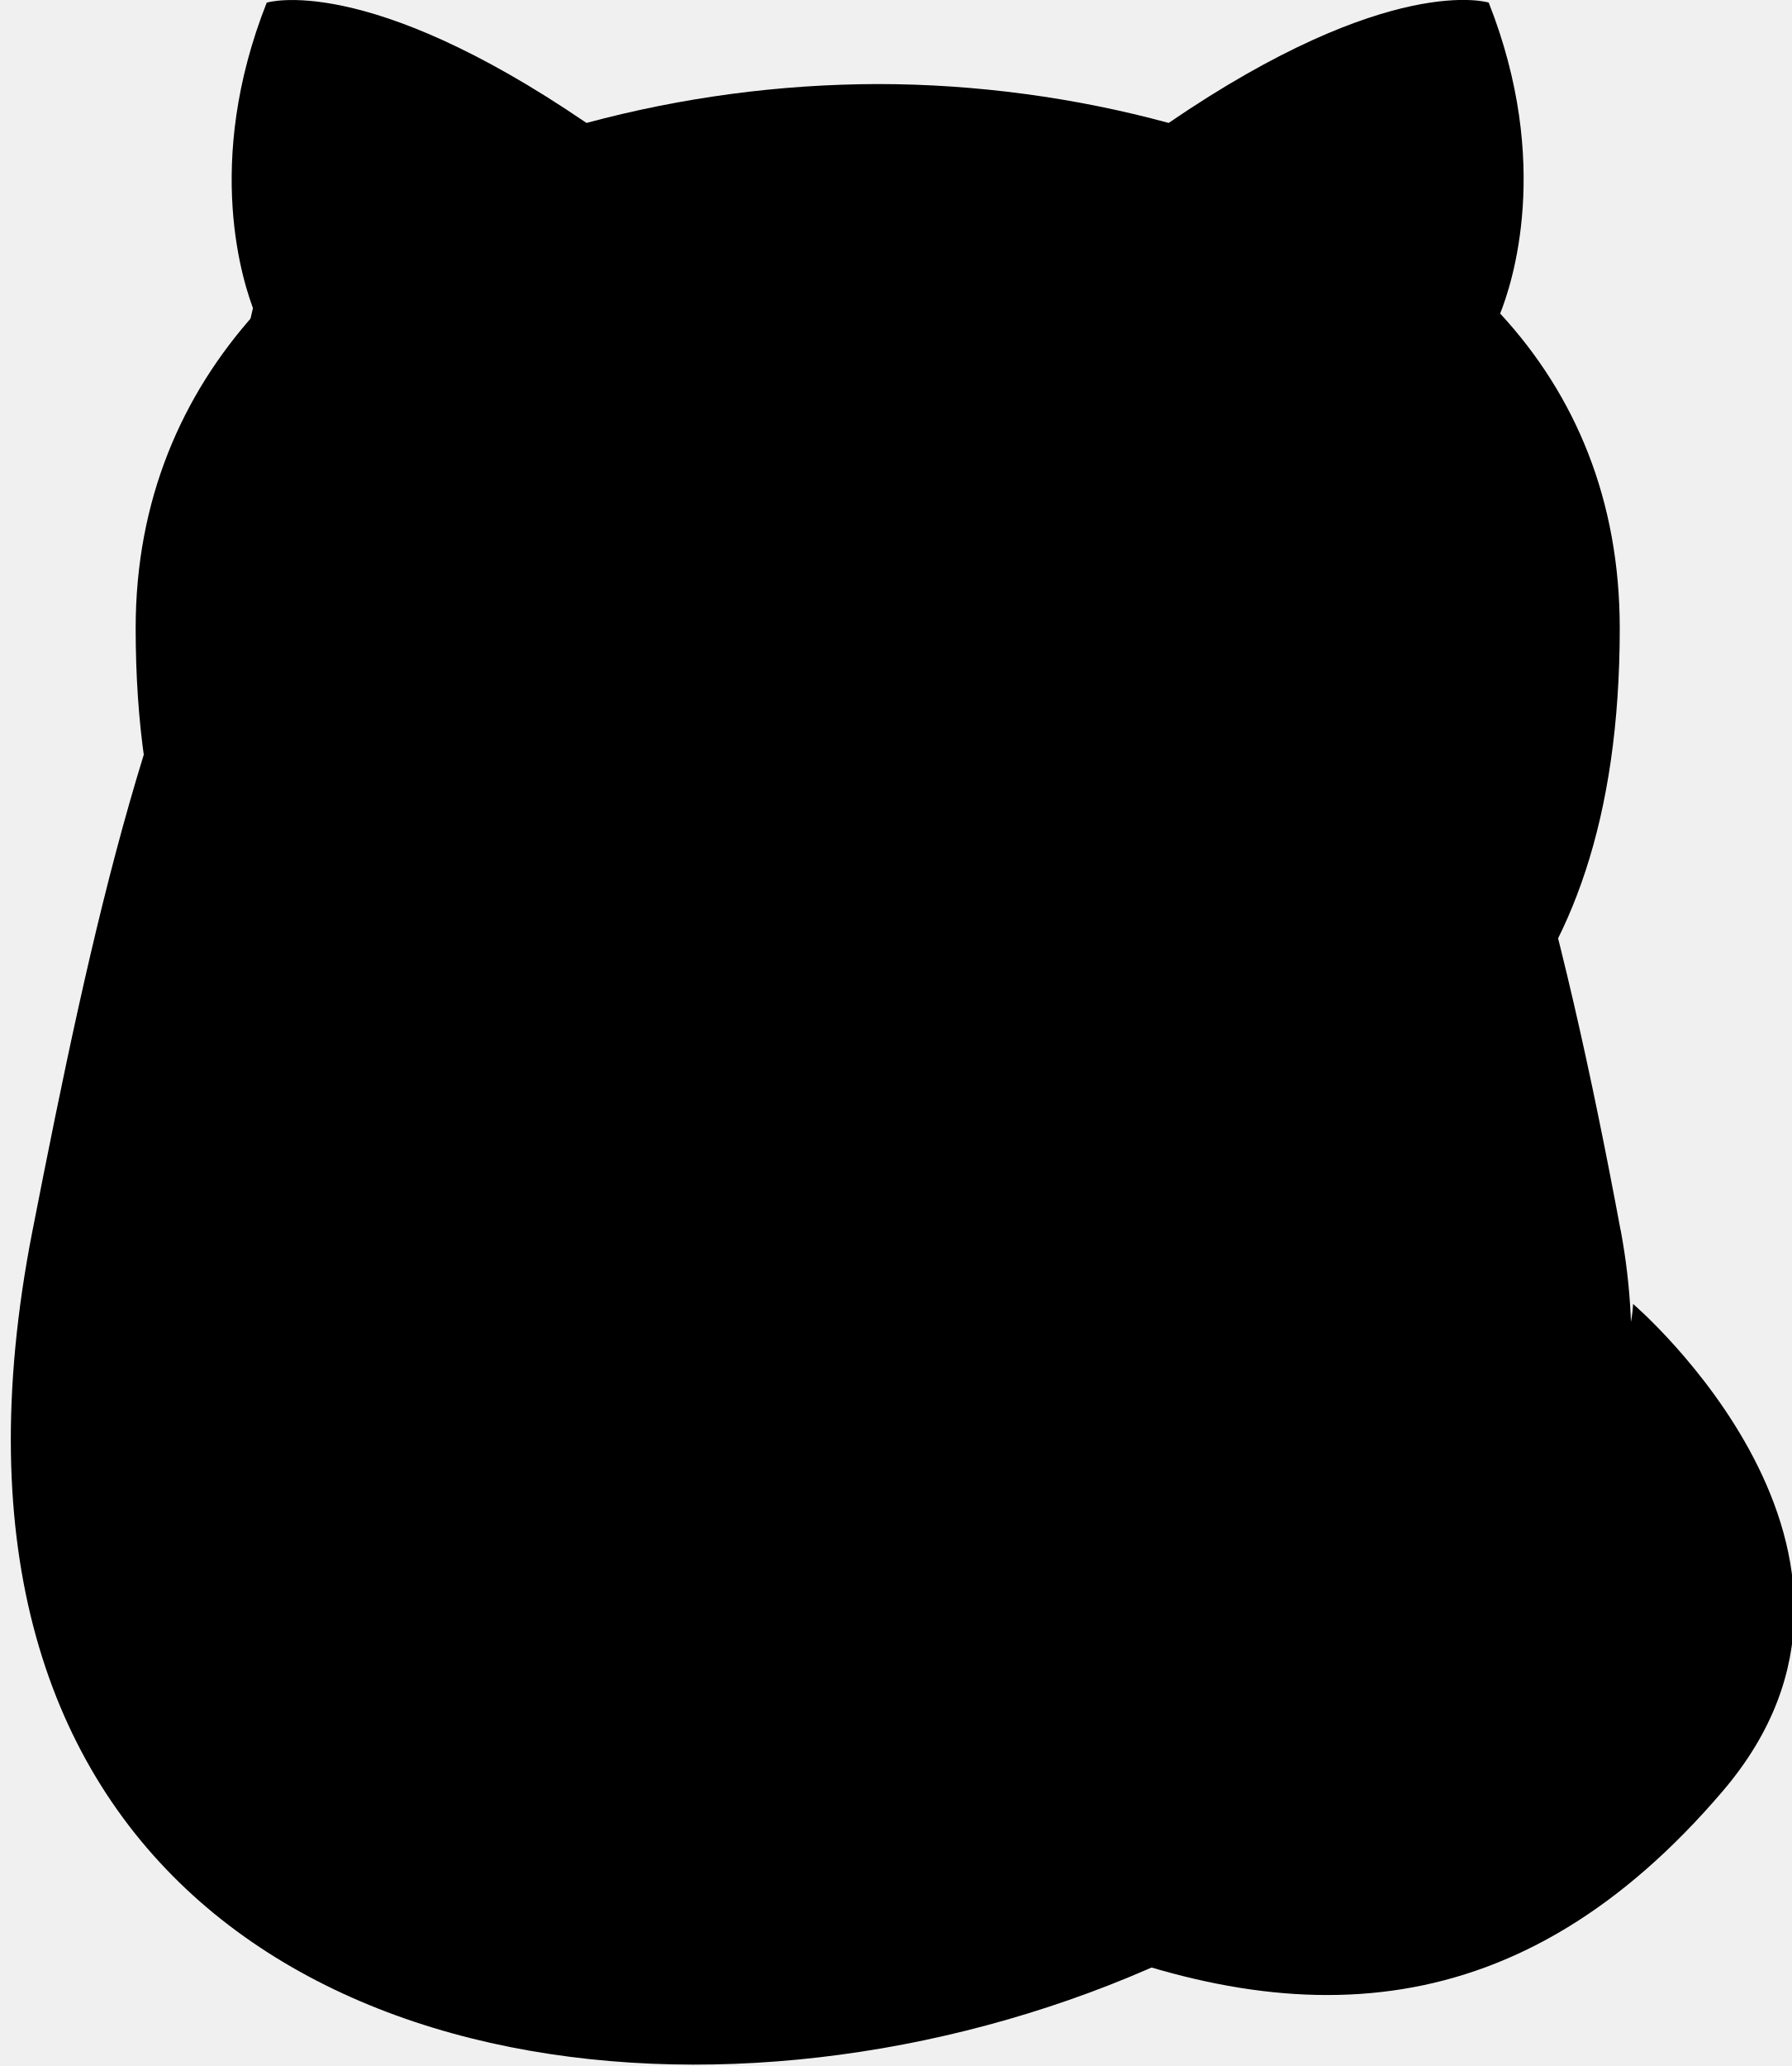
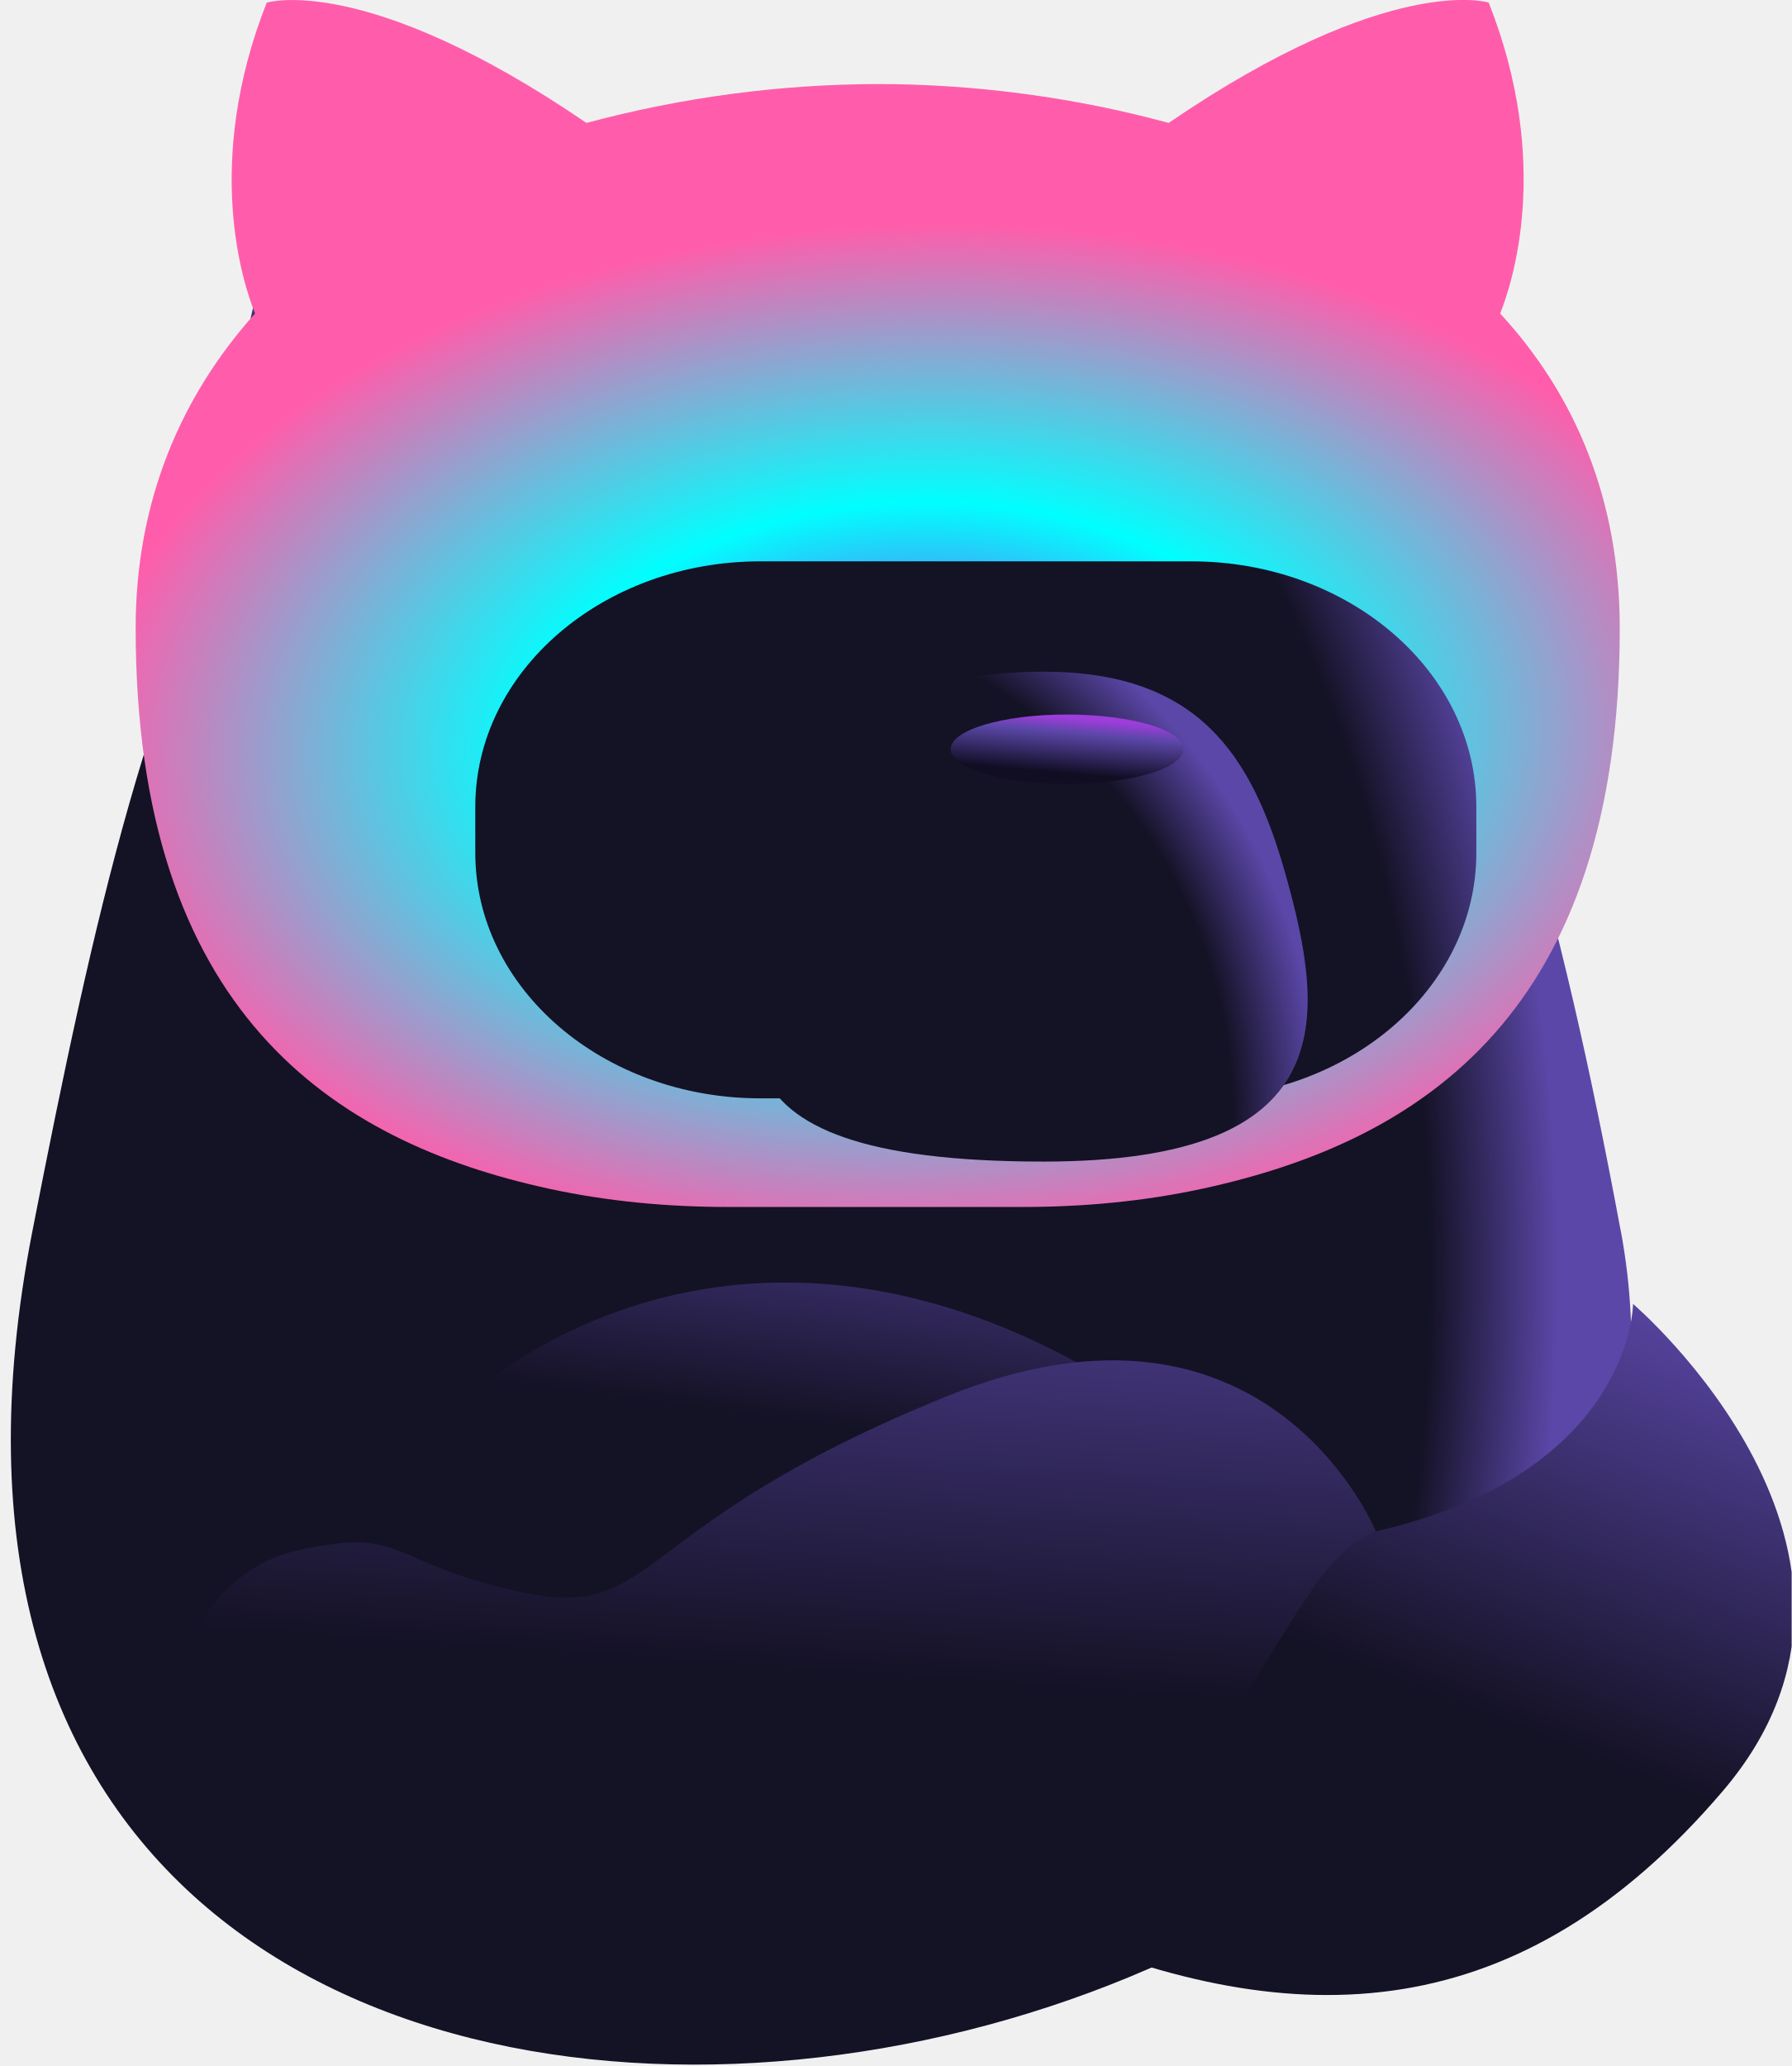
<svg xmlns="http://www.w3.org/2000/svg" width="229" height="264" viewBox="0 0 229 264" fill="none">
-   <g clipPath="url(#clip0_3812_30136)">
+   <g clip-path="url(#clip0_3812_30136)">
    <path d="M157.67 60C167.711 60 175.85 51.892 175.85 41.89C175.85 31.888 167.711 23.78 157.67 23.78C147.63 23.78 139.49 31.888 139.49 41.89C139.49 51.892 147.63 60 157.67 60Z" fill="url(#paint0_radial_3812_30136)" />
    <path d="M207.15 157.2C229.35 276.4 -27.73 320.53 4.12 157.43C19.63 78.04 34.39 21.1 107.66 21.1C170.85 21.1 192.05 76.16 207.14 157.21L207.15 157.2Z" fill="url(#paint1_radial_3812_30136)" />
    <path d="M54.11 67.55C66.547 67.55 76.63 57.508 76.63 45.12C76.63 32.733 66.547 22.69 54.11 22.69C41.672 22.69 31.59 32.733 31.59 45.12C31.59 57.508 41.672 67.55 54.11 67.55Z" fill="url(#paint2_radial_3812_30136)" />
    <path d="M45 199.57C47.83 182.64 86.18 146.14 137.63 174.09C189.08 202.04 104.48 218.26 72.97 213.33C41.46 208.39 45 199.58 45 199.58V199.57Z" fill="url(#paint3_linear_3812_30136)" />
    <path d="M133.471 246.42C165.721 260.22 194.391 259.16 220.231 228.83C246.071 198.5 208.731 166.62 208.731 166.62C208.731 166.62 208.621 188.23 175.841 195.68C143.061 203.14 133.461 246.42 133.461 246.42H133.471Z" fill="url(#paint4_linear_3812_30136)" />
    <path d="M37.919 198.15C18.479 202.51 11.189 238.35 52.169 254.58C93.139 270.8 124.999 257.75 144.119 236.59C163.239 215.43 166.149 199.56 175.849 195.68C175.849 195.68 162.089 161.82 121.069 178.4C80.049 194.97 84.299 207.32 66.599 203.44C48.899 199.56 52.089 194.98 37.929 198.15H37.919Z" fill="url(#paint5_linear_3812_30136)" />
-     <path fillRule="evenodd" clipRule="evenodd" d="M191.75 40.05C193.23 36.33 198.42 20.92 190.28 0.33C190.28 0.33 177.7 -3.64 149.37 15.71C137.55 12.48 124.73 10.74 112.18 10.74C99.6 10.77 87.08 12.45 74.96 15.71C46.64 -3.63 34.09 0.34 34.09 0.34C25.95 20.93 31.1 36.34 32.6 40.06C23.25 50.48 17.34 63.87 17.34 80.27C17.34 129.21 42.42 145.88 70.23 151.91C77.72 153.53 85.38 154.23 93.04 154.23H130.77C138.53 154.23 146.28 153.51 153.86 151.86C181.86 145.75 207.03 129.28 207.03 80.28C207.03 63.89 201.37 50.49 191.75 40.07V40.05ZM188.7 108.98C188.7 126.3 172.38 140.35 152.25 140.35H97.2C77.07 140.35 60.75 126.31 60.75 108.98V103.1C60.75 85.78 77.07 71.73 97.2 71.73H152.25C172.38 71.73 188.7 85.77 188.7 103.1V108.98Z" fill="url(#paint6_radial_3812_30136)" />
+     <path fill-rule="evenodd" clip-rule="evenodd" d="M191.75 40.05C193.23 36.33 198.42 20.92 190.28 0.33C190.28 0.33 177.7 -3.64 149.37 15.71C137.55 12.48 124.73 10.74 112.18 10.74C99.6 10.77 87.08 12.45 74.96 15.71C46.64 -3.63 34.09 0.34 34.09 0.34C25.95 20.93 31.1 36.34 32.6 40.06C23.25 50.48 17.34 63.87 17.34 80.27C17.34 129.21 42.42 145.88 70.23 151.91C77.72 153.53 85.38 154.23 93.04 154.23H130.77C138.53 154.23 146.28 153.51 153.86 151.86C181.86 145.75 207.03 129.28 207.03 80.28C207.03 63.89 201.37 50.49 191.75 40.07V40.05ZM188.7 108.98C188.7 126.3 172.38 140.35 152.25 140.35H97.2C77.07 140.35 60.75 126.31 60.75 108.98V103.1C60.75 85.78 77.07 71.73 97.2 71.73H152.25C172.38 71.73 188.7 85.77 188.7 103.1V108.98Z" fill="url(#paint6_radial_3812_30136)" />
    <path d="M164.331 111.78C169.501 130.15 171.541 148.43 133.371 148.43C87.101 148.43 94.921 130.62 101.141 111.82C106.141 96.71 110.561 85.83 133.371 85.83C153.041 85.83 159.981 96.29 164.331 111.78Z" fill="url(#paint7_radial_3812_30136)" />
    <path d="M136.38 100.16C144.592 100.16 151.25 98.176 151.25 95.73C151.25 93.283 144.592 91.3 136.38 91.3C128.167 91.3 121.51 93.283 121.51 95.73C121.51 98.176 128.167 100.16 136.38 100.16Z" fill="url(#paint8_linear_3812_30136)" />
  </g>
  <defs>
    <radialGradient id="paint0_radial_3812_30136" cx="0" cy="0" r="1" gradientUnits="userSpaceOnUse" gradientTransform="translate(155.854 51.4903) scale(21.3778 30.025)">
-       <stop offset="0.72" stopColor="#141225" />
-       <stop offset="1" stopColor="#5B47A8" />
+       <stop offset="0.72" stop-color="#141225" />
+       <stop offset="1" stop-color="#5B47A8" />
    </radialGradient>
    <radialGradient id="paint1_radial_3812_30136" cx="0" cy="0" r="1" gradientUnits="userSpaceOnUse" gradientTransform="translate(89.4063 162.682) scale(109.497 169.781)">
-       <stop stopColor="#141225" />
-       <stop offset="0.85" stopColor="#141225" />
-       <stop offset="1" stopColor="#5B47A8" />
+       <stop stop-color="#141225" />
+       <stop offset="0.85" stop-color="#141225" />
+       <stop offset="1" stop-color="#5B47A8" />
    </radialGradient>
    <radialGradient id="paint2_radial_3812_30136" cx="0" cy="0" r="1" gradientUnits="userSpaceOnUse" gradientTransform="translate(52.5335 68.1386) scale(27.7146 47.0214)">
-       <stop offset="0.85" stopColor="#141225" />
-       <stop offset="1" stopColor="#5B47A8" />
+       <stop offset="0.85" stop-color="#141225" />
+       <stop offset="1" stop-color="#5B47A8" />
    </radialGradient>
    <linearGradient id="paint3_linear_3812_30136" x1="97.77" y1="207.78" x2="106.77" y2="140.58" gradientUnits="userSpaceOnUse">
-       <stop offset="0.39" stopColor="#141225" />
-       <stop offset="1" stopColor="#5B47A8" />
+       <stop offset="0.39" stop-color="#141225" />
+       <stop offset="1" stop-color="#5B47A8" />
    </linearGradient>
    <linearGradient id="paint4_linear_3812_30136" x1="171.511" y1="253.44" x2="207.521" y2="161.31" gradientUnits="userSpaceOnUse">
-       <stop offset="0.39" stopColor="#141225" />
-       <stop offset="1" stopColor="#5B47A8" />
+       <stop offset="0.39" stop-color="#141225" />
+       <stop offset="1" stop-color="#5B47A8" />
    </linearGradient>
    <linearGradient id="paint5_linear_3812_30136" x1="95.569" y1="257.72" x2="103.499" y2="143.97" gradientUnits="userSpaceOnUse">
-       <stop offset="0.39" stopColor="#141225" />
-       <stop offset="1" stopColor="#5B47A8" />
+       <stop offset="0.39" stop-color="#141225" />
+       <stop offset="1" stop-color="#5B47A8" />
    </linearGradient>
    <radialGradient id="paint6_radial_3812_30136" cx="0" cy="0" r="1" gradientUnits="userSpaceOnUse" gradientTransform="translate(117 94.5) rotate(-2.23093) scale(106.09 65.776)">
-       <stop stopColor="#0071BC" />
-       <stop offset="0.3" stopColor="#3FA9F5" />
-       <stop offset="0.46" stopColor="#00FFFF" />
-       <stop offset="1" stopColor="#FF5DAB" />
+       <stop stop-color="#0071BC" />
+       <stop offset="0.3" stop-color="#3FA9F5" />
+       <stop offset="0.46" stop-color="#00FFFF" />
+       <stop offset="1" stop-color="#FF5DAB" />
    </radialGradient>
    <radialGradient id="paint7_radial_3812_30136" cx="0" cy="0" r="1" gradientUnits="userSpaceOnUse" gradientTransform="translate(93.3499 142.482) scale(75.5165 75.5165)">
-       <stop offset="0.85" stopColor="#141225" />
-       <stop offset="1" stopColor="#5B47A8" />
+       <stop offset="0.85" stop-color="#141225" />
+       <stop offset="1" stop-color="#5B47A8" />
    </radialGradient>
    <linearGradient id="paint8_linear_3812_30136" x1="136.11" y1="98.76" x2="136.73" y2="91.79" gradientUnits="userSpaceOnUse">
-       <stop stopColor="#110E24" />
-       <stop offset="0.74" stopColor="#5B47A8" />
-       <stop offset="1" stopColor="#9D3DDA" />
+       <stop stop-color="#110E24" />
+       <stop offset="0.74" stop-color="#5B47A8" />
+       <stop offset="1" stop-color="#9D3DDA" />
    </linearGradient>
    <clipPath id="clip0_3812_30136">
      <rect width="229" height="264" fill="white" />
    </clipPath>
  </defs>
</svg>
